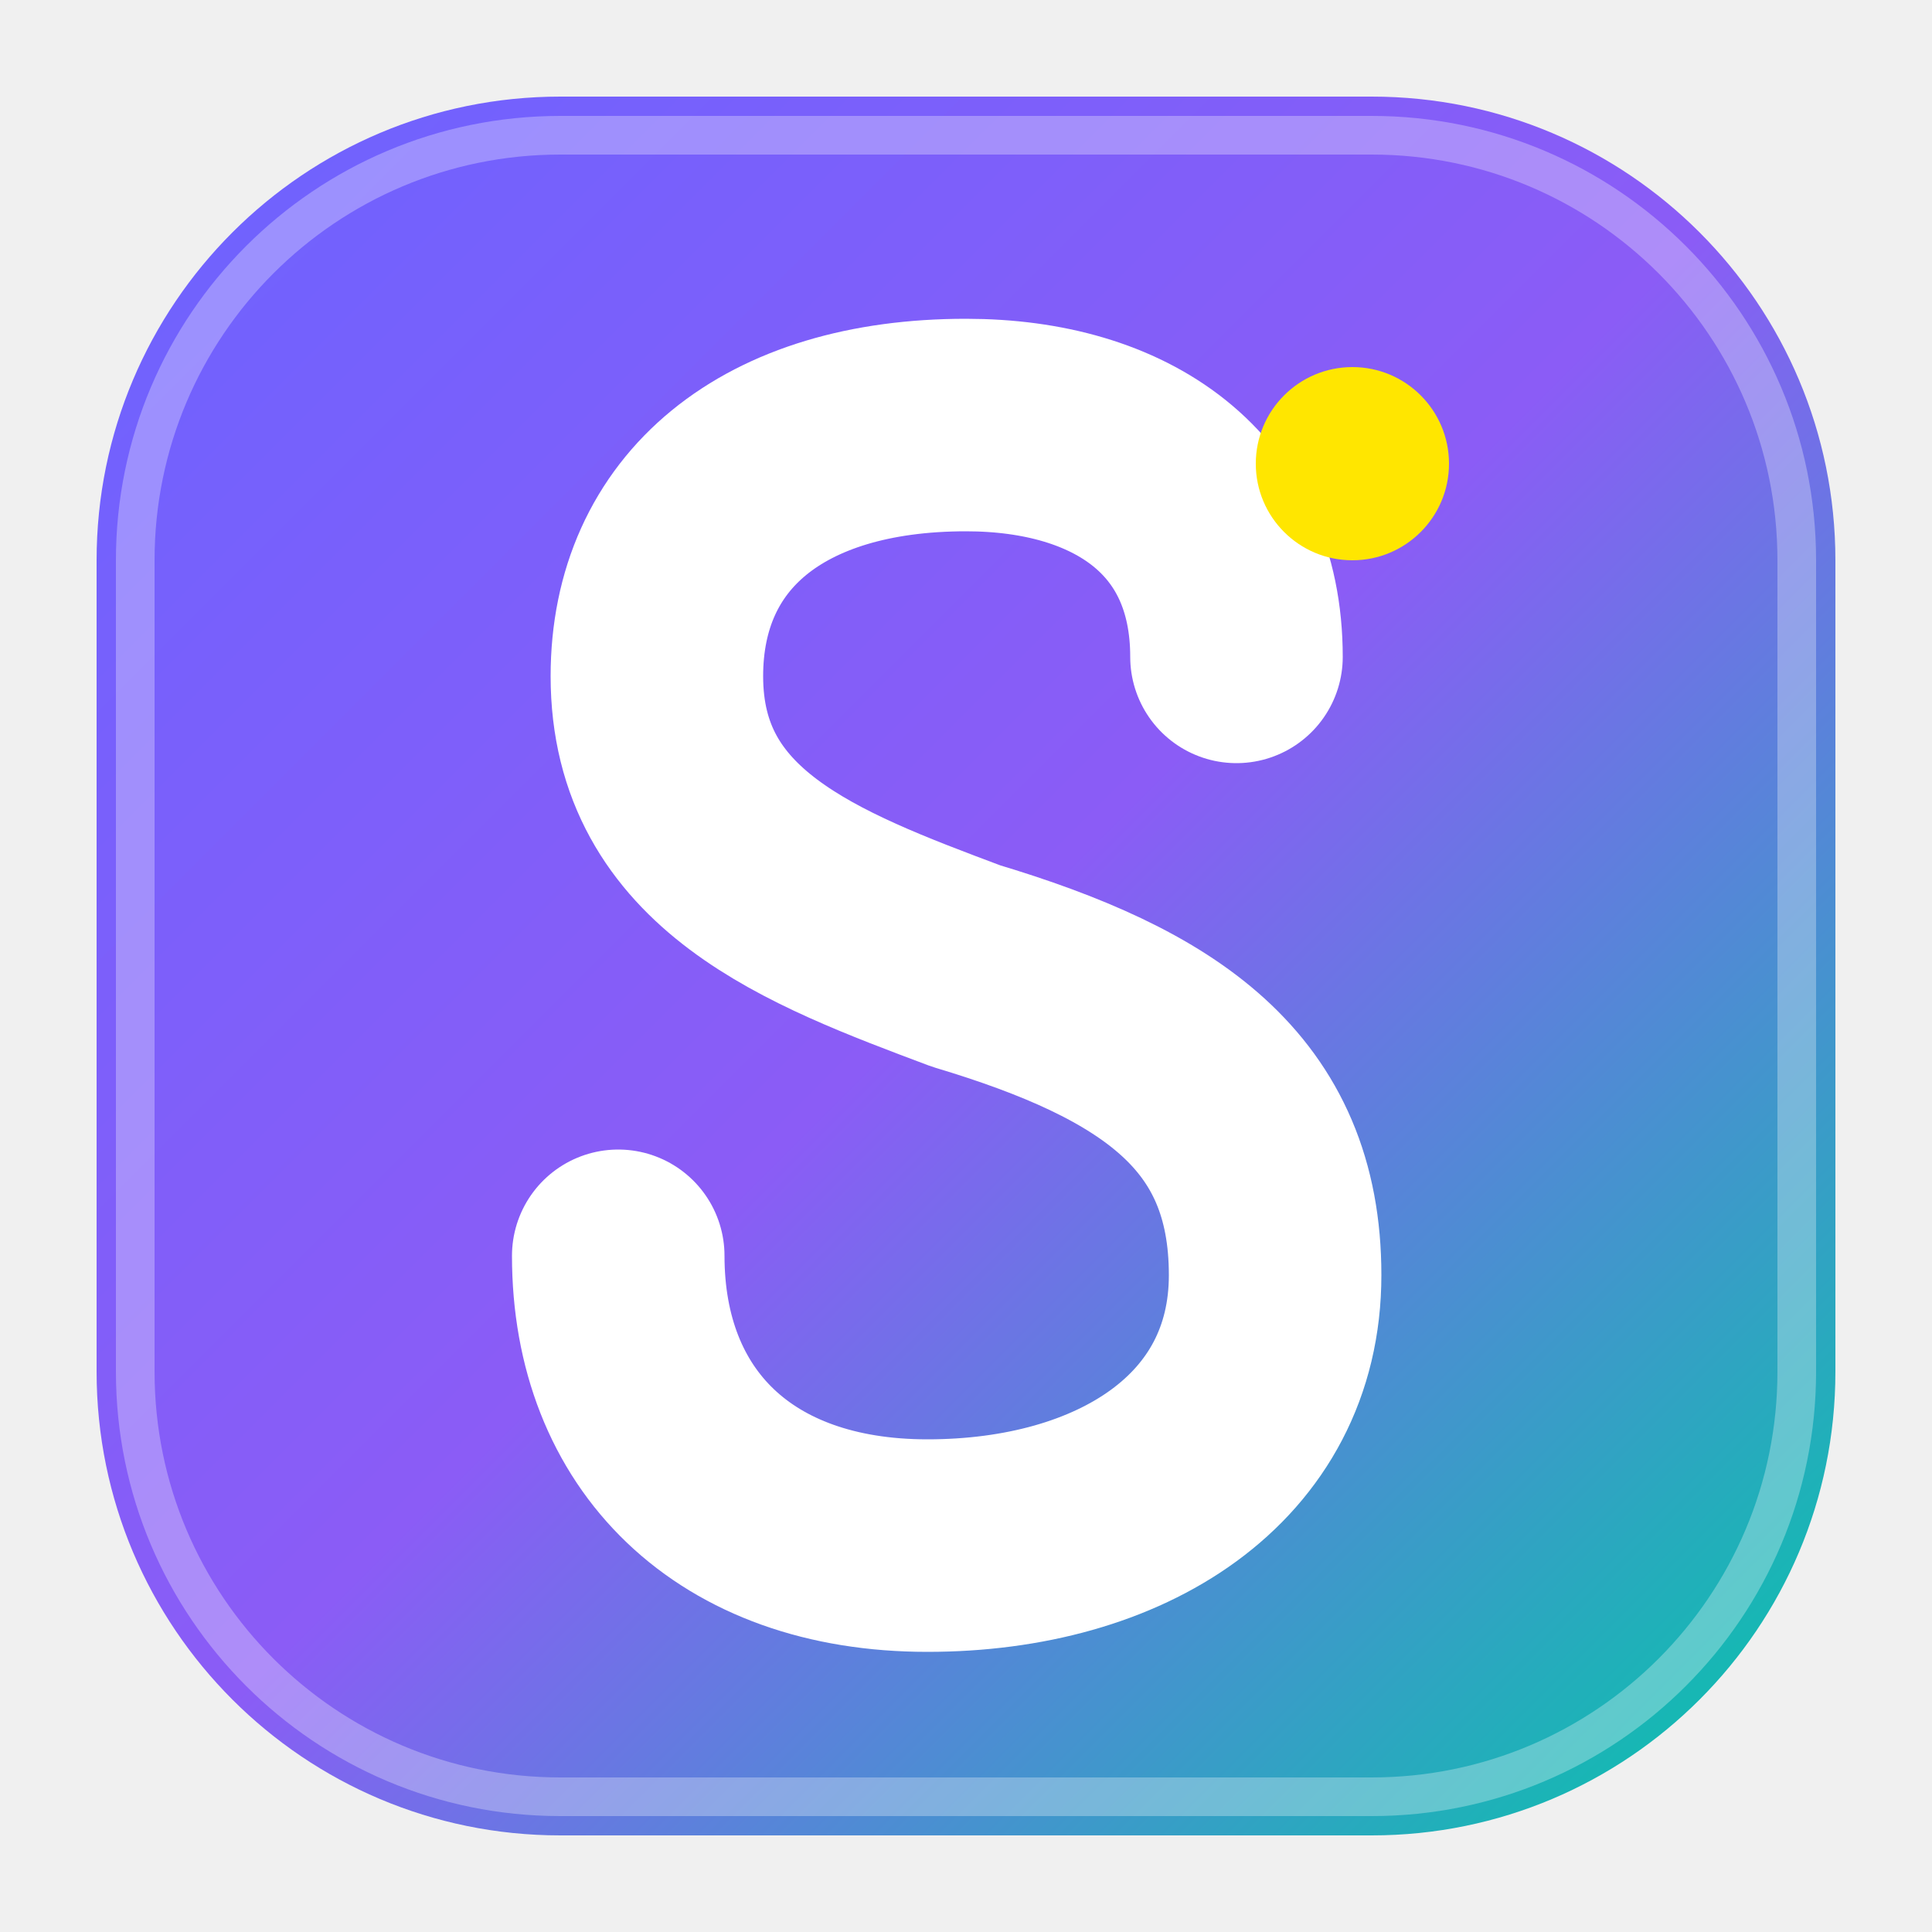
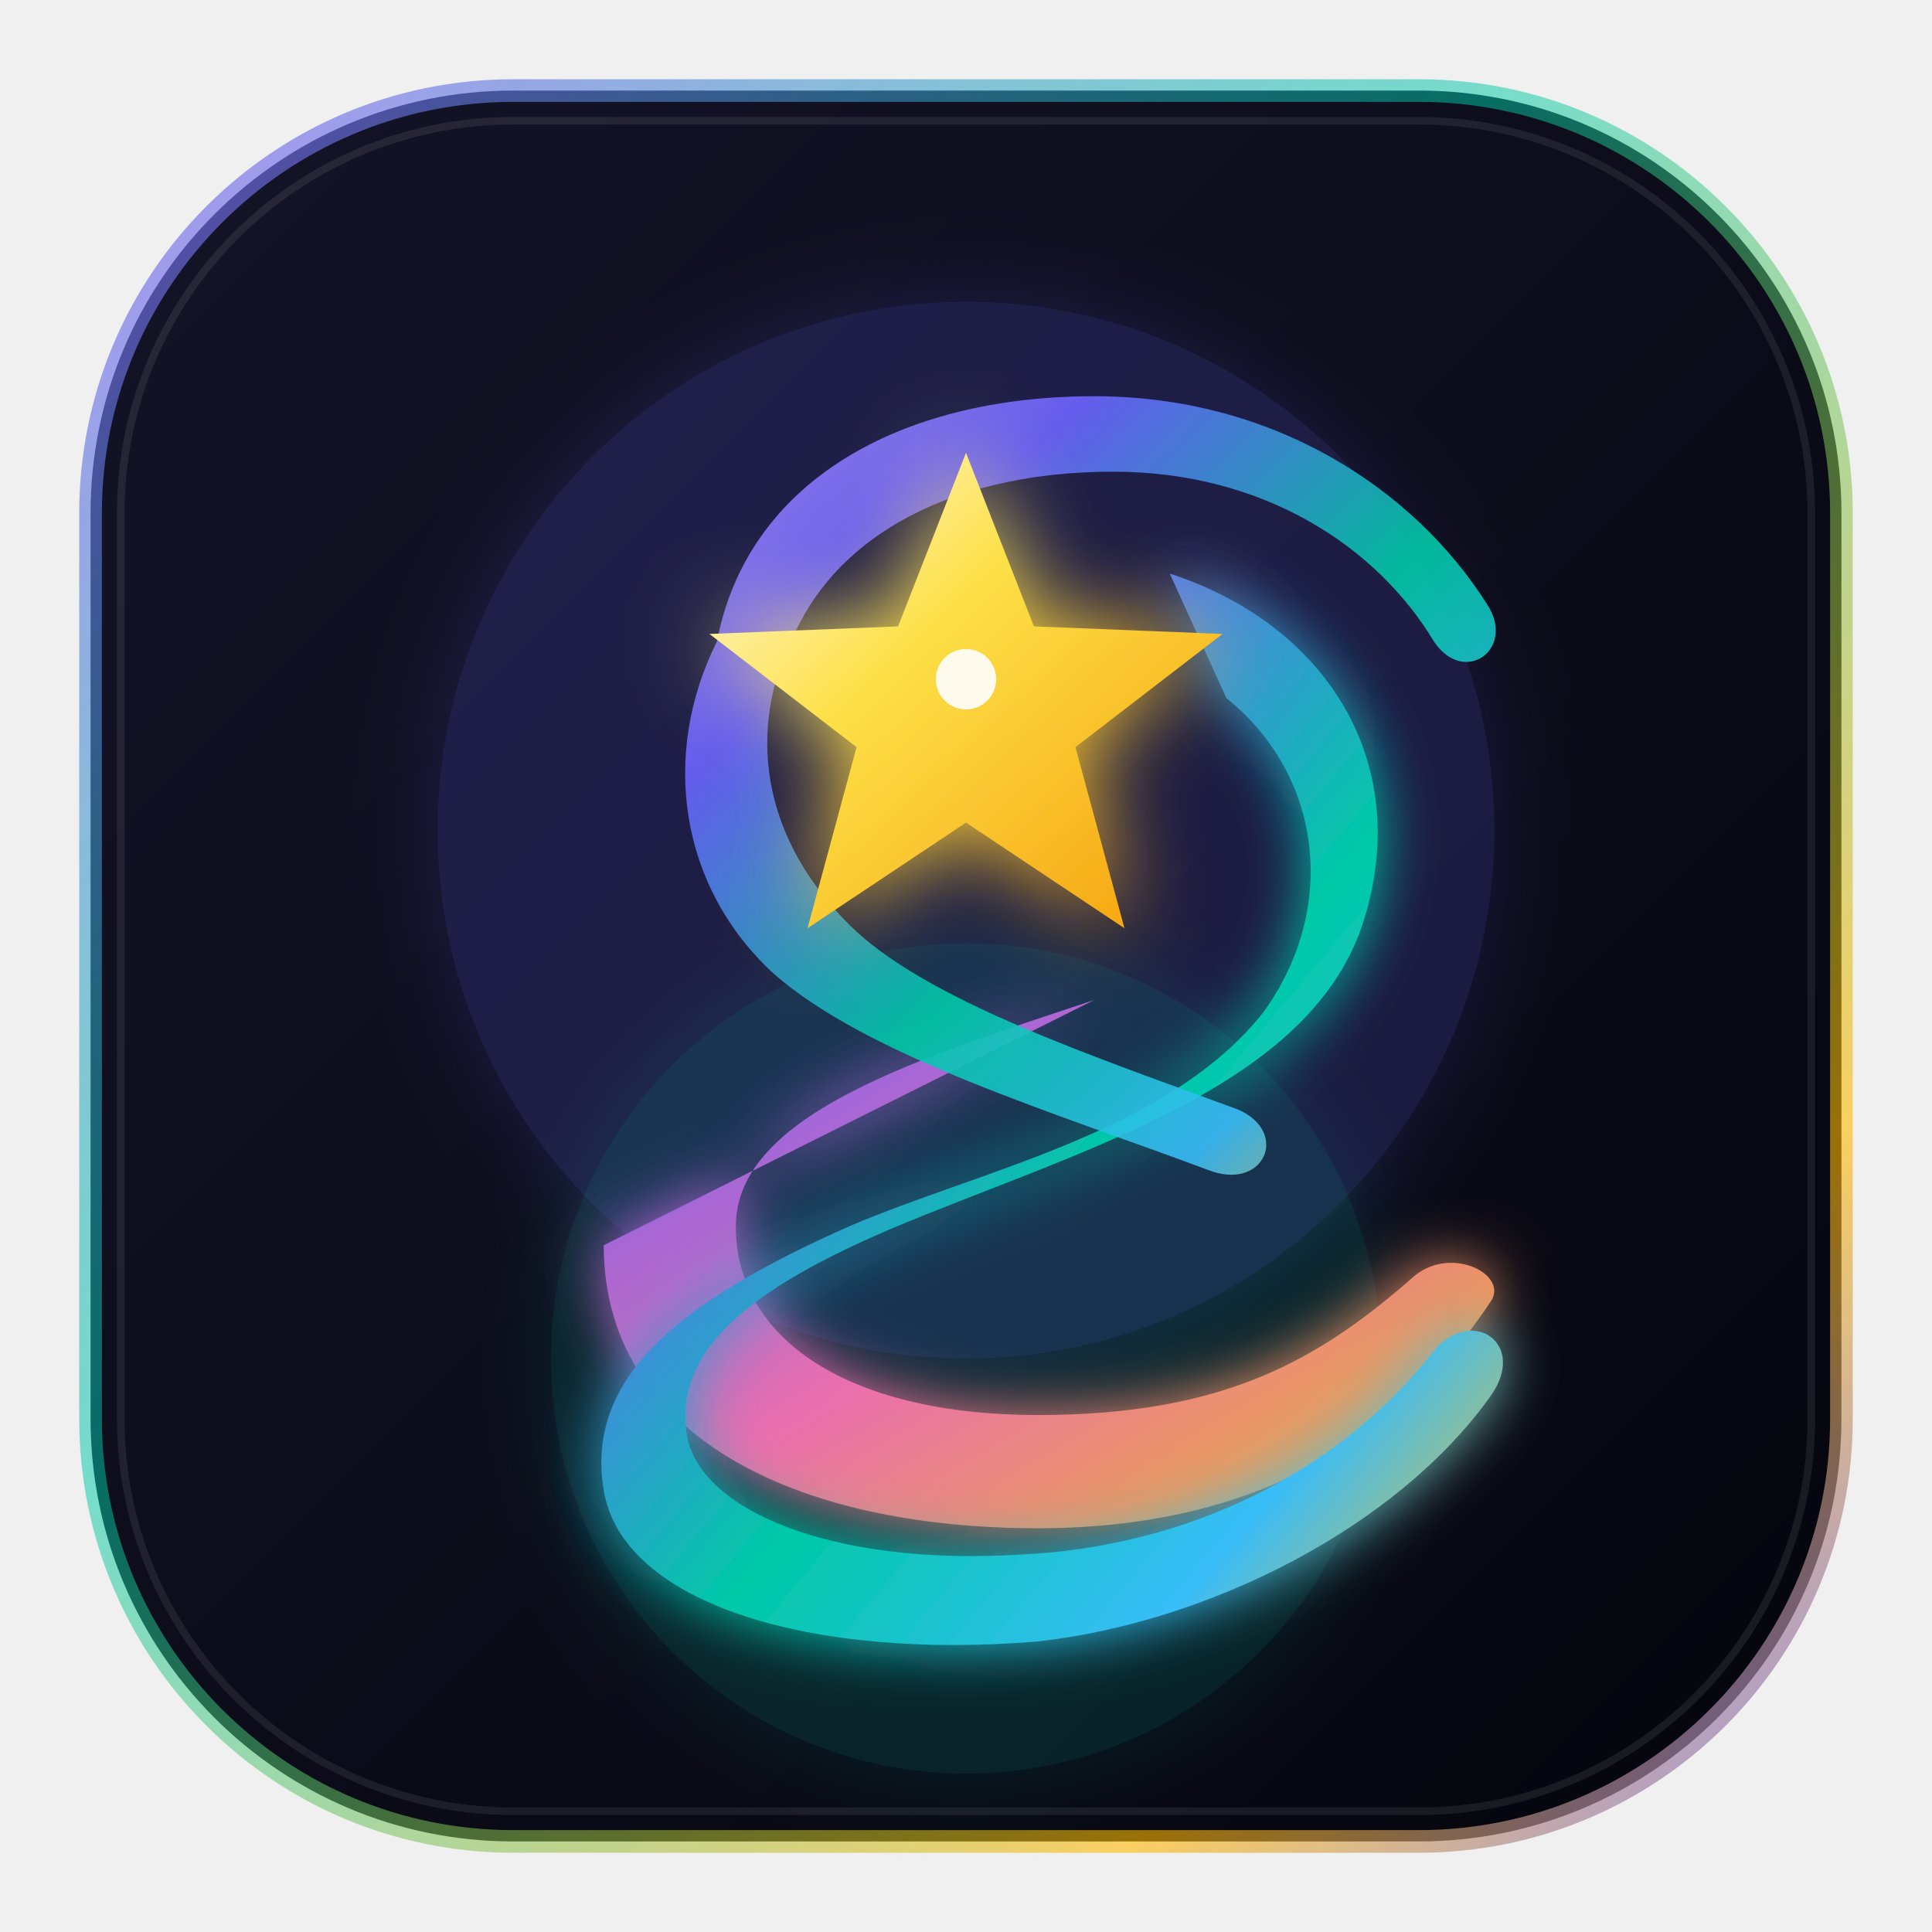
- <svg xmlns="http://www.w3.org/2000/svg" viewBox="0 0 100 100" width="100" height="100">
+ <svg xmlns="http://www.w3.org/2000/svg" viewBox="0 0 512 512" width="512" height="512">
  <defs>
-     <linearGradient id="sparshGrad" x1="0%" y1="0%" x2="100%" y2="100%">
+     <linearGradient id="bgGrad" x1="0%" y1="0%" x2="100%" y2="100%">
+       <stop offset="0%" stop-color="#141428" />
+       <stop offset="50%" stop-color="#0c0c1a" />
+       <stop offset="100%" stop-color="#05050d" />
+     </linearGradient>
+     <linearGradient id="borderGrad" x1="0%" y1="0%" x2="100%" y2="100%">
+       <stop offset="0%" stop-color="#8B5CF6" stop-opacity="0.8" />
+       <stop offset="40%" stop-color="#00C9A7" stop-opacity="0.6" />
+       <stop offset="80%" stop-color="#FFB800" stop-opacity="0.7" />
+       <stop offset="100%" stop-color="#6C63FF" stop-opacity="0.9" />
+     </linearGradient>
+     <linearGradient id="ribbonGrad" x1="0%" y1="0%" x2="100%" y2="100%">
+       <stop offset="0%" stop-color="#A78BFA" />
+       <stop offset="25%" stop-color="#6C63FF" />
+       <stop offset="55%" stop-color="#00C9A7" />
+       <stop offset="80%" stop-color="#38BDF8" />
+       <stop offset="100%" stop-color="#FBBF24" />
+     </linearGradient>
+     <linearGradient id="handGrad" x1="0%" y1="0%" x2="100%" y2="100%">
      <stop offset="0%" stop-color="#6C63FF" />
-       <stop offset="50%" stop-color="#8B5CF6" />
-       <stop offset="100%" stop-color="#00C9A7" />
+       <stop offset="50%" stop-color="#F472B6" />
+       <stop offset="100%" stop-color="#FBBF24" />
    </linearGradient>
+     <linearGradient id="starGrad" x1="0%" y1="0%" x2="100%" y2="100%">
+       <stop offset="0%" stop-color="#FFFBEB" />
+       <stop offset="40%" stop-color="#FDE047" />
+       <stop offset="100%" stop-color="#F59E0B" />
+     </linearGradient>
+     <filter id="coreGlow" x="-20%" y="-20%" width="140%" height="140%">
+       <feGaussianBlur stdDeviation="8" result="blur" />
+       <feComposite in="SourceGraphic" in2="blur" operator="over" />
+     </filter>
+     <filter id="starGlow" x="-50%" y="-50%" width="200%" height="200%">
+       <feGaussianBlur stdDeviation="12" result="starBlur" />
+       <feComposite in="SourceGraphic" in2="starBlur" operator="over" />
+     </filter>
  </defs>
-   <rect x="5" y="5" width="90" height="90" rx="24" fill="url(#sparshGrad)" />
-   <rect x="7" y="7" width="86" height="86" rx="22" fill="none" stroke="rgba(255,255,255,0.3)" stroke-width="2" />
-   <path d="M64 34 C64 26 58 22 50 22 C40 22 34 27 34 35 C34 44 42 47 50 50 C60 53 66 57 66 66 C66 75 58 80 48 80 C38 80 32 74 32 65 M32 65" fill="none" stroke="#FFFFFF" stroke-width="11" stroke-linecap="round" stroke-linejoin="round" />
-   <circle cx="70" cy="24" r="5" fill="#FFE600" />
+   <rect x="24" y="24" width="464" height="464" rx="112" fill="url(#bgGrad)" />
+   <rect x="24" y="24" width="464" height="464" rx="112" fill="none" stroke="url(#borderGrad)" stroke-width="6" opacity="0.85" />
+   <rect x="32" y="32" width="448" height="448" rx="104" fill="none" stroke="rgba(255,255,255,0.08)" stroke-width="2" />
+   <circle cx="256" cy="220" r="140" fill="#6C63FF" opacity="0.18" filter="url(#starGlow)" />
+   <circle cx="256" cy="360" r="110" fill="#00C9A7" opacity="0.14" filter="url(#starGlow)" />
+   <path d="M 160 330 C 160 380, 210 405, 275 405 C 340 405, 375 375, 395 345 C 400 338, 385 330, 375 338 C 350 360, 325 375, 275 375 C 225 375, 195 355, 195 325 C 195 295, 245 280, 290 265 Z" fill="url(#handGrad)" opacity="0.95" filter="url(#coreGlow)" />
+   <path d="M 325 185 C 350 205, 355 240, 335 268 C 310 300, 260 310, 225 325 C 180 345, 155 365, 160 395 C 165 425, 215 440, 275 435 C 320 430, 370 405, 395 370 C 405 356, 390 346, 380 358 C 355 390, 315 410, 270 412 C 220 415, 185 400, 182 380 C 178 355, 205 338, 245 322 C 295 302, 350 285, 362 242 C 374 200, 350 165, 310 152 Z" fill="url(#ribbonGrad)" filter="url(#coreGlow)" />
+   <path d="M 190 170 C 175 200, 180 235, 205 258 C 230 280, 280 295, 320 310 C 335 316, 342 300, 328 294 C 290 280, 245 265, 225 245 C 200 220, 198 190, 212 165 C 225 140, 255 125, 295 125 C 335 125, 365 145, 380 170 C 388 182, 402 172, 394 160 C 375 130, 338 105, 290 105 C 238 105, 198 128, 190 170 Z" fill="url(#ribbonGrad)" opacity="0.9" />
+   <g filter="url(#starGlow)">
+     <polygon points="256,120 274,166 324,168 285,198 298,246 256,218 214,246 227,198 188,168 238,166" fill="url(#starGrad)" />
+   </g>
+   <circle cx="256" cy="180" r="8" fill="#FFFFFF" opacity="0.9" />
</svg>
